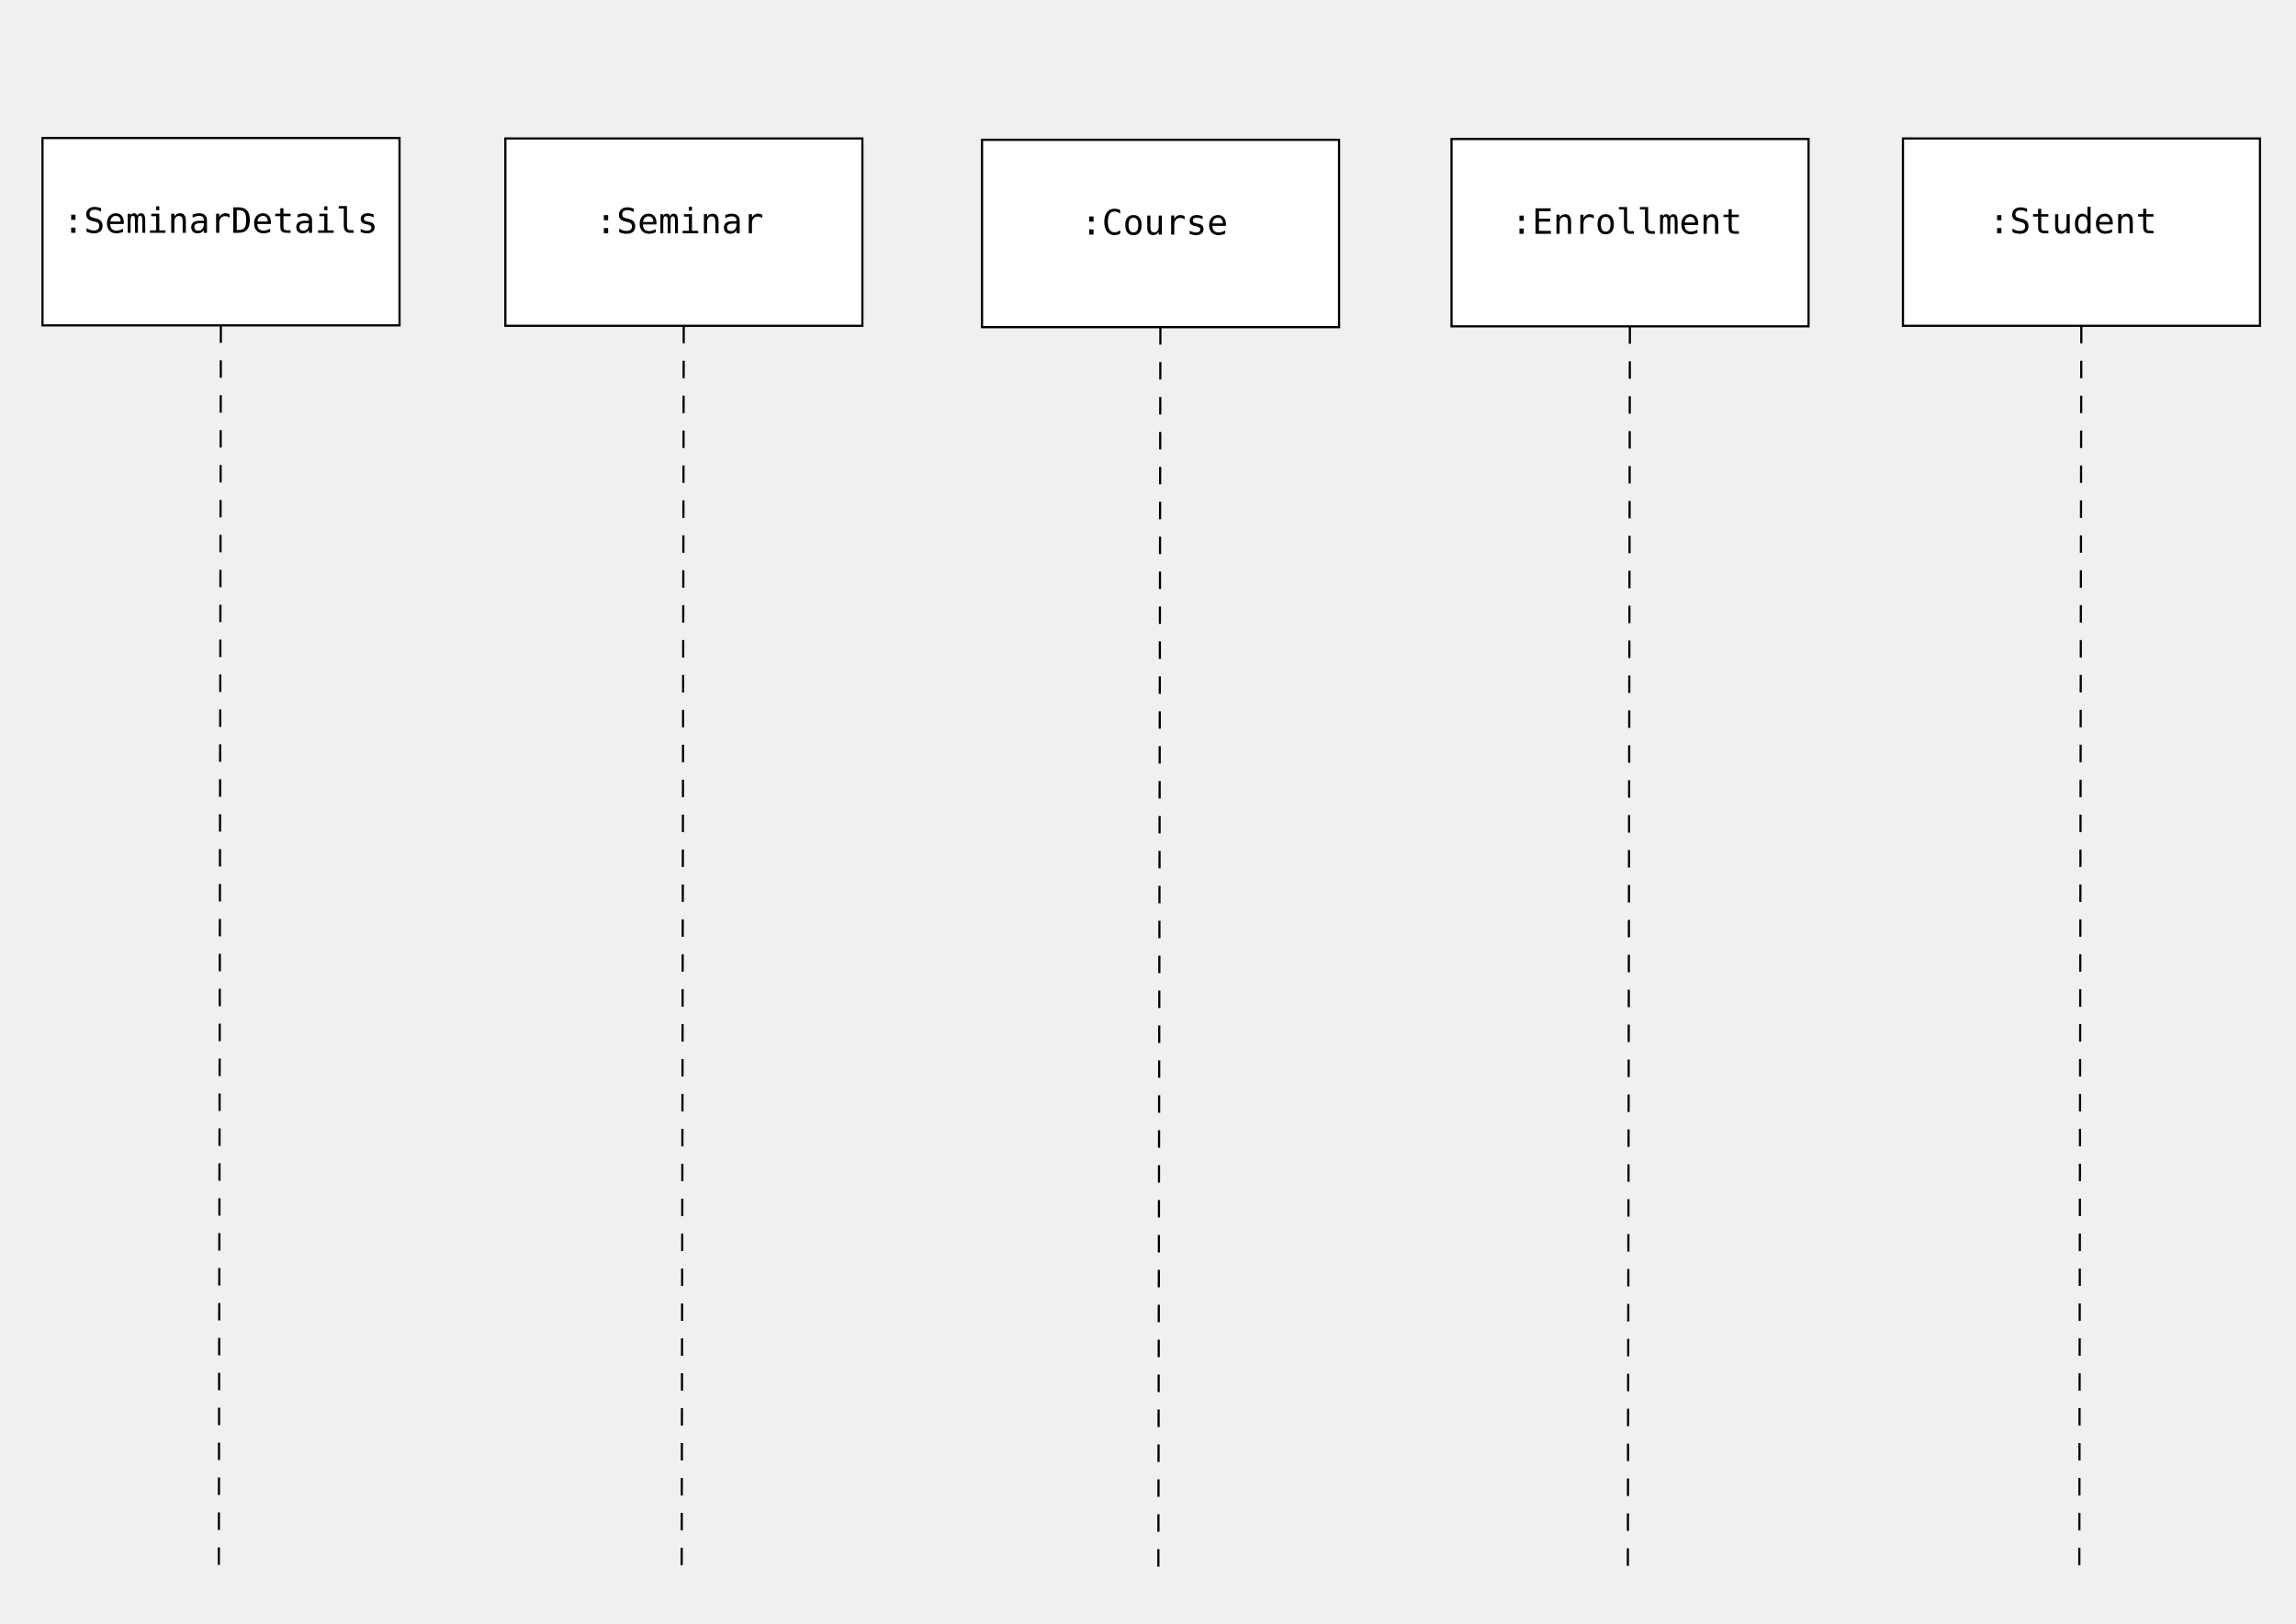
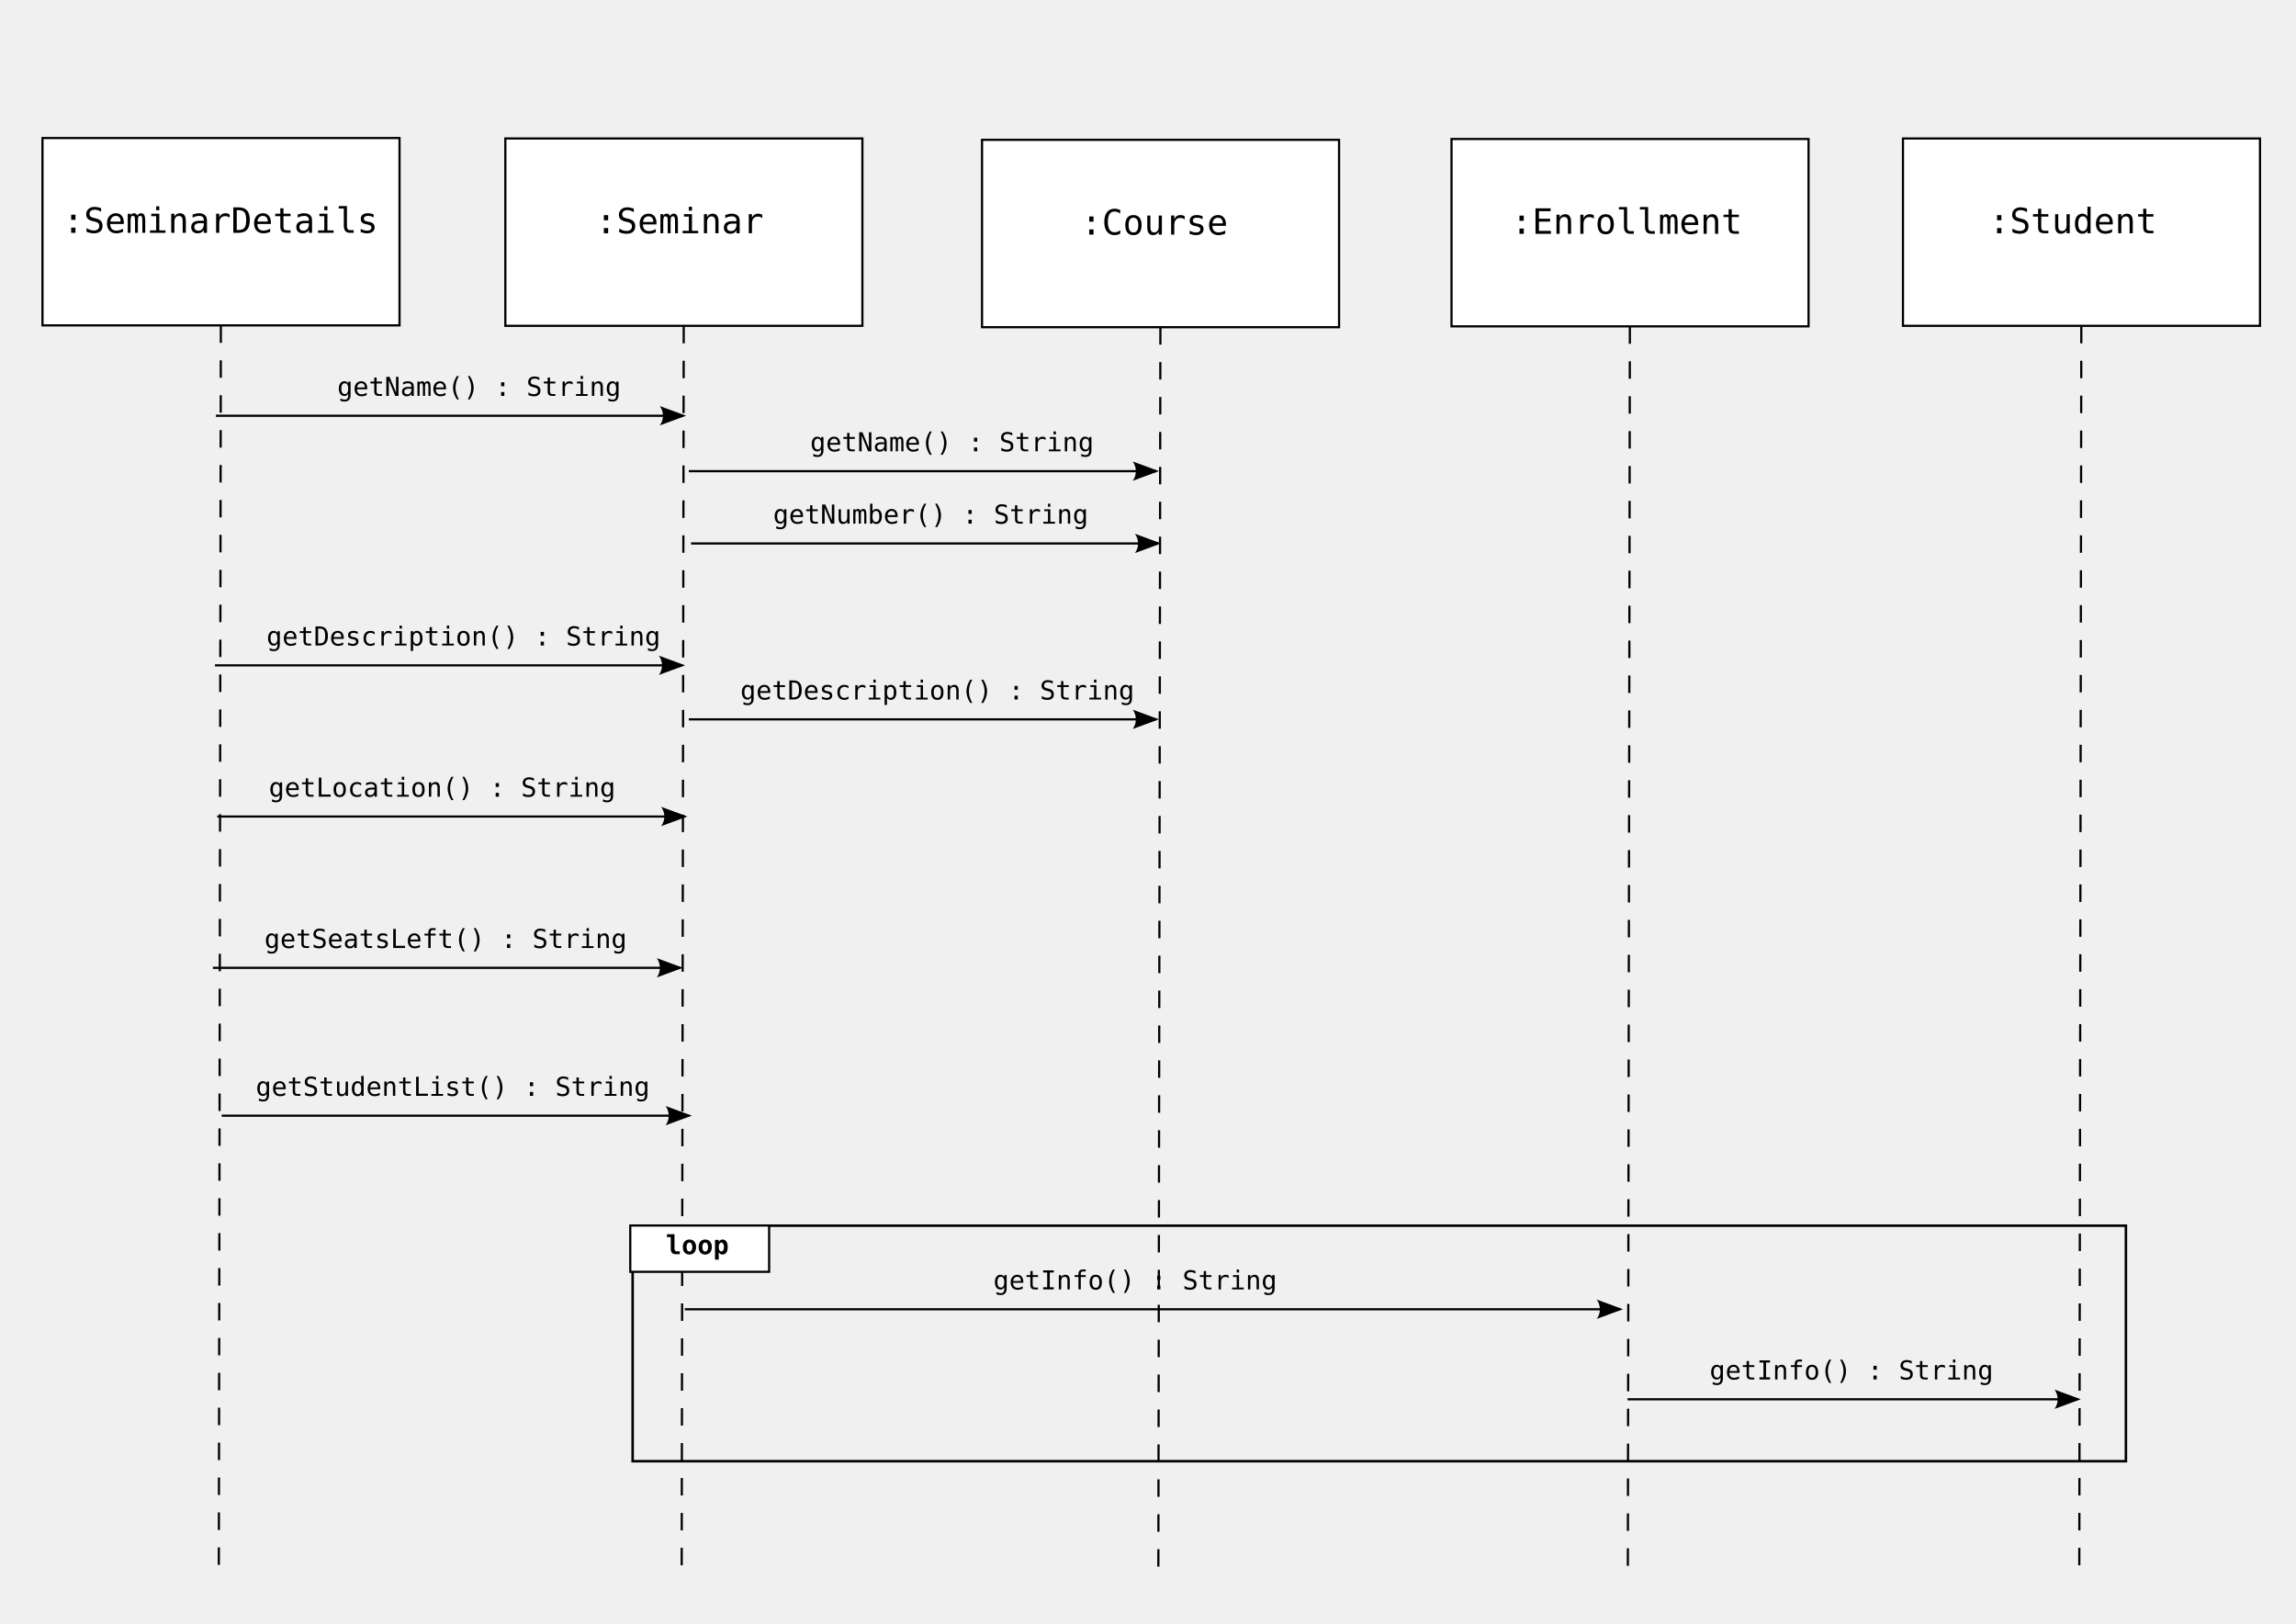
- <svg xmlns="http://www.w3.org/2000/svg" width="1052.362" height="744.094" id="svg2" version="1.1">
-   <defs id="defs4" />
+ <svg xmlns="http://www.w3.org/2000/svg" xmlns:ns1="http://www.openswatchbook.org/uri/2009/osb" width="1052.362" height="744.094" id="svg2" version="1.1">
+   <defs id="defs4">
+     <linearGradient id="linearGradient4599" ns1:paint="solid">
+       <stop style="stop-color:#ffffff;stop-opacity:1;" offset="0" id="stop4601" />
+     </linearGradient>
+     <marker orient="auto" refY="0.0" refX="0.0" id="Arrow2Lend" style="overflow:visible;">
+       <path id="path3806" style="fill-rule:evenodd;stroke-width:0.625;stroke-linejoin:round;" d="M 8.719,4.034 L -2.207,0.016 L 8.719,-4.002 C 6.973,-1.63 6.983,1.616 8.719,4.034 z " transform="scale(1.1) rotate(180) translate(1,0)" />
+     </marker>
+     <marker orient="auto" refY="0.0" refX="0.0" id="Arrow1Lend" style="overflow:visible;">
+       <path id="path3788" d="M 0.0,0.0 L 5.0,-5.0 L -12.5,0.0 L 5.0,5.0 L 0.0,0.0 z " style="fill-rule:evenodd;stroke:#000000;stroke-width:1.0pt;" transform="scale(0.8) rotate(180) translate(12.5,0)" />
+     </marker>
+     <marker orient="auto" refY="0" refX="0" id="Arrow2Lend-3" style="overflow:visible">
+       <path id="path3806-6" style="fill-rule:evenodd;stroke-width:0.625;stroke-linejoin:round" d="M 8.719,4.034 -2.207,0.016 8.719,-4.002 c -1.745,2.372 -1.735,5.617 -6e-7,8.035 z" transform="matrix(-1.1,0,0,-1.1,-1.1,0)" />
+     </marker>
+     <marker orient="auto" refY="0" refX="0" id="Arrow2Lend-5" style="overflow:visible">
+       <path id="path3806-62" style="fill-rule:evenodd;stroke-width:0.625;stroke-linejoin:round" d="M 8.719,4.034 -2.207,0.016 8.719,-4.002 c -1.745,2.372 -1.735,5.617 -6e-7,8.035 z" transform="matrix(-1.1,0,0,-1.1,-1.1,0)" />
+     </marker>
+     <marker orient="auto" refY="0" refX="0" id="Arrow2Lend-7" style="overflow:visible">
+       <path id="path3806-0" style="fill-rule:evenodd;stroke-width:0.625;stroke-linejoin:round" d="M 8.719,4.034 -2.207,0.016 8.719,-4.002 c -1.745,2.372 -1.735,5.617 -6e-7,8.035 z" transform="matrix(-1.1,0,0,-1.1,-1.1,0)" />
+     </marker>
+     <marker orient="auto" refY="0" refX="0" id="Arrow2Lend-6" style="overflow:visible">
+       <path id="path3806-2" style="fill-rule:evenodd;stroke-width:0.625;stroke-linejoin:round" d="M 8.719,4.034 -2.207,0.016 8.719,-4.002 c -1.745,2.372 -1.735,5.617 -6e-7,8.035 z" transform="matrix(-1.1,0,0,-1.1,-1.1,0)" />
+     </marker>
+     <marker orient="auto" refY="0" refX="0" id="Arrow2Lend-79" style="overflow:visible">
+       <path id="path3806-20" style="fill-rule:evenodd;stroke-width:0.625;stroke-linejoin:round" d="M 8.719,4.034 -2.207,0.016 8.719,-4.002 c -1.745,2.372 -1.735,5.617 -6e-7,8.035 z" transform="matrix(-1.1,0,0,-1.1,-1.1,0)" />
+     </marker>
+     <marker orient="auto" refY="0" refX="0" id="Arrow2Lend-59" style="overflow:visible">
+       <path id="path3806-22" style="fill-rule:evenodd;stroke-width:0.625;stroke-linejoin:round" d="M 8.719,4.034 -2.207,0.016 8.719,-4.002 c -1.745,2.372 -1.735,5.617 -6e-7,8.035 z" transform="matrix(-1.1,0,0,-1.1,-1.1,0)" />
+     </marker>
+     <marker orient="auto" refY="0" refX="0" id="Arrow2Lend-36" style="overflow:visible">
+       <path id="path3806-1" style="fill-rule:evenodd;stroke-width:0.625;stroke-linejoin:round" d="M 8.719,4.034 -2.207,0.016 8.719,-4.002 c -1.745,2.372 -1.735,5.617 -6e-7,8.035 z" transform="matrix(-1.1,0,0,-1.1,-1.1,0)" />
+     </marker>
+     <marker orient="auto" refY="0" refX="0" id="Arrow2Lend-9" style="overflow:visible">
+       <path id="path3806-4" style="fill-rule:evenodd;stroke-width:0.625;stroke-linejoin:round" d="M 8.719,4.034 -2.207,0.016 8.719,-4.002 c -1.745,2.372 -1.735,5.617 -6e-7,8.035 z" transform="matrix(-1.1,0,0,-1.1,-1.1,0)" />
+     </marker>
+     <marker orient="auto" refY="0" refX="0" id="Arrow2Lend-50" style="overflow:visible">
+       <path id="path3806-3" style="fill-rule:evenodd;stroke-width:0.625;stroke-linejoin:round" d="M 8.719,4.034 -2.207,0.016 8.719,-4.002 c -1.745,2.372 -1.735,5.617 -6e-7,8.035 z" transform="matrix(-1.1,0,0,-1.1,-1.1,0)" />
+     </marker>
+   </defs>
  <g id="layer1" transform="translate(0,-308.2677)">
    <rect style="fill:#ffffff;fill-opacity:1;stroke:#000000;stroke-width:1;stroke-miterlimit:4;stroke-opacity:1;stroke-dasharray:none;stroke-dashoffset:0" id="rect2985" width="163.645" height="85.863" x="19.477" y="371.519" />
    <text xml:space="preserve" style="font-size:18px;font-style:normal;font-variant:normal;font-weight:normal;font-stretch:normal;line-height:125%;letter-spacing:0px;word-spacing:0px;fill:#000000;fill-opacity:1;stroke:none;font-family:DejaVu Sans Mono;-inkscape-font-specification:DejaVu Sans Mono" x="28.792" y="414.956" id="text2987">
      <tspan id="tspan2989" x="28.792" y="414.956" style="font-size:16px">:SeminarDetails</tspan>
    </text>
    <path style="fill:none;stroke:#000000;stroke-width:1;stroke-linecap:butt;stroke-linejoin:miter;stroke-miterlimit:4;stroke-opacity:1;stroke-dasharray:8, 8;stroke-dashoffset:0" d="M 101.229,457.382 100.289,1031.149" id="path2991" />
    <rect style="fill:#ffffff;fill-opacity:1;stroke:#000000;stroke-width:1;stroke-miterlimit:4;stroke-opacity:1;stroke-dasharray:none;stroke-dashoffset:0" id="rect2985-9" width="163.645" height="85.863" x="231.63" y="371.72" />
    <text xml:space="preserve" style="font-size:18px;font-style:normal;font-variant:normal;font-weight:normal;font-stretch:normal;line-height:125%;letter-spacing:0px;word-spacing:0px;fill:#000000;fill-opacity:1;stroke:none;font-family:DejaVu Sans Mono;-inkscape-font-specification:DejaVu Sans Mono" x="272.944" y="415.156" id="text2987-1">
      <tspan id="tspan2989-2" x="272.944" y="415.156" style="font-size:16px">:Seminar</tspan>
      <tspan x="272.944" y="435.156" style="font-size:16px" id="tspan3853" />
    </text>
    <path style="fill:none;stroke:#000000;stroke-width:1;stroke-linecap:butt;stroke-linejoin:miter;stroke-miterlimit:4;stroke-opacity:1;stroke-dasharray:8, 8;stroke-dashoffset:0" d="m 313.382,457.583 -0.94,573.767" id="path2991-7" />
    <rect style="fill:#ffffff;fill-opacity:1;stroke:#000000;stroke-width:1;stroke-miterlimit:4;stroke-opacity:1;stroke-dasharray:none;stroke-dashoffset:0" id="rect2985-0" width="163.645" height="85.863" x="450.107" y="372.349" />
    <text xml:space="preserve" style="font-size:18px;font-style:normal;font-variant:normal;font-weight:normal;font-stretch:normal;line-height:125%;letter-spacing:0px;word-spacing:0px;fill:#000000;fill-opacity:1;stroke:none;font-family:DejaVu Sans Mono;-inkscape-font-specification:DejaVu Sans Mono" x="495.421" y="415.786" id="text2987-9">
      <tspan id="tspan2989-3" x="495.421" y="415.786" style="font-size:16px">:Course</tspan>
    </text>
    <path style="fill:none;stroke:#000000;stroke-width:1;stroke-linecap:butt;stroke-linejoin:miter;stroke-miterlimit:4;stroke-opacity:1;stroke-dasharray:8, 8;stroke-dashoffset:0" d="m 531.859,458.212 -0.94,573.767" id="path2991-6" />
    <rect style="fill:#ffffff;fill-opacity:1;stroke:#000000;stroke-width:1;stroke-miterlimit:4;stroke-opacity:1;stroke-dasharray:none;stroke-dashoffset:0" id="rect2985-06" width="163.645" height="85.863" x="665.3" y="371.964" />
    <text xml:space="preserve" style="font-size:18px;font-style:normal;font-variant:normal;font-weight:normal;font-stretch:normal;line-height:125%;letter-spacing:0px;word-spacing:0px;fill:#000000;fill-opacity:1;stroke:none;font-family:DejaVu Sans Mono;-inkscape-font-specification:DejaVu Sans Mono" x="692.614" y="415.4" id="text2987-2">
      <tspan id="tspan2989-6" x="692.614" y="415.4" style="font-size:16px">:Enrollment</tspan>
    </text>
    <path style="fill:none;stroke:#000000;stroke-width:1;stroke-linecap:butt;stroke-linejoin:miter;stroke-miterlimit:4;stroke-opacity:1;stroke-dasharray:8, 8;stroke-dashoffset:0" d="m 747.052,457.827 -0.94,573.767" id="path2991-1" />
    <rect style="fill:#ffffff;fill-opacity:1;stroke:#000000;stroke-width:1;stroke-miterlimit:4;stroke-opacity:1;stroke-dasharray:none;stroke-dashoffset:0" id="rect2985-8" width="163.645" height="85.863" x="872.218" y="371.72" />
    <text xml:space="preserve" style="font-size:18px;font-style:normal;font-variant:normal;font-weight:normal;font-stretch:normal;line-height:125%;letter-spacing:0px;word-spacing:0px;fill:#000000;fill-opacity:1;stroke:none;font-family:DejaVu Sans Mono;-inkscape-font-specification:DejaVu Sans Mono" x="911.533" y="415.156" id="text2987-7">
      <tspan id="tspan2989-9" x="911.533" y="415.156" style="font-size:16px">:Student</tspan>
    </text>
    <path style="fill:none;stroke:#000000;stroke-width:1;stroke-linecap:butt;stroke-linejoin:miter;stroke-miterlimit:4;stroke-opacity:1;stroke-dasharray:8, 8;stroke-dashoffset:0" d="m 953.97,457.583 -0.94,573.767" id="path2991-2" />
+     <path style="fill:none;stroke:#000000;stroke-width:1px;stroke-linecap:butt;stroke-linejoin:miter;stroke-opacity:1;marker-end:url(#Arrow2Lend)" d="m 98.975,498.799 214.152,0" id="path3011" />
+     <text xml:space="preserve" style="font-size:12px;font-style:normal;font-variant:normal;font-weight:normal;font-stretch:normal;line-height:125%;letter-spacing:0px;word-spacing:0px;fill:#000000;fill-opacity:1;stroke:none;font-family:DejaVu Sans Mono;-inkscape-font-specification:DejaVu Sans Mono" x="154.574" y="489.707" id="text4411">
+       <tspan id="tspan4413" x="154.574" y="489.707">getName() : String</tspan>
+     </text>
+     <path style="fill:none;stroke:#000000;stroke-width:1px;stroke-linecap:butt;stroke-linejoin:miter;stroke-opacity:1;marker-end:url(#Arrow2Lend)" d="m 98.54,613.179 214.152,0" id="path3011-7" />
+     <text xml:space="preserve" style="font-size:12px;font-style:normal;font-variant:normal;font-weight:normal;font-stretch:normal;line-height:125%;letter-spacing:0px;word-spacing:0px;fill:#000000;fill-opacity:1;stroke:none;font-family:DejaVu Sans Mono;-inkscape-font-specification:DejaVu Sans Mono" x="122.139" y="604.088" id="text4411-5">
+       <tspan id="tspan4413-3" x="122.139" y="604.088">getDescription() : String</tspan>
+     </text>
+     <path style="fill:none;stroke:#000000;stroke-width:1px;stroke-linecap:butt;stroke-linejoin:miter;stroke-opacity:1;marker-end:url(#Arrow2Lend)" d="m 315.723,524.189 214.152,0" id="path3011-9" />
+     <text xml:space="preserve" style="font-size:12px;font-style:normal;font-variant:normal;font-weight:normal;font-stretch:normal;line-height:125%;letter-spacing:0px;word-spacing:0px;fill:#000000;fill-opacity:1;stroke:none;font-family:DejaVu Sans Mono;-inkscape-font-specification:DejaVu Sans Mono" x="371.322" y="515.098" id="text4411-1">
+       <tspan id="tspan4413-2" x="371.322" y="515.098">getName() : String</tspan>
+     </text>
+     <path style="fill:none;stroke:#000000;stroke-width:1px;stroke-linecap:butt;stroke-linejoin:miter;stroke-opacity:1;marker-end:url(#Arrow2Lend)" d="m 316.733,557.321 214.152,0" id="path3011-93" />
+     <text xml:space="preserve" style="font-size:12px;font-style:normal;font-variant:normal;font-weight:normal;font-stretch:normal;line-height:125%;letter-spacing:0px;word-spacing:0px;fill:#000000;fill-opacity:1;stroke:none;font-family:DejaVu Sans Mono;-inkscape-font-specification:DejaVu Sans Mono" x="354.332" y="548.23" id="text4411-6">
+       <tspan id="tspan4413-0" x="354.332" y="548.23">getNumber() : String</tspan>
+     </text>
+     <path style="fill:none;stroke:#000000;stroke-width:1px;stroke-linecap:butt;stroke-linejoin:miter;stroke-opacity:1;marker-end:url(#Arrow2Lend)" d="m 315.723,637.93 214.152,0" id="path3011-7-6" />
+     <text xml:space="preserve" style="font-size:12px;font-style:normal;font-variant:normal;font-weight:normal;font-stretch:normal;line-height:125%;letter-spacing:0px;word-spacing:0px;fill:#000000;fill-opacity:1;stroke:none;font-family:DejaVu Sans Mono;-inkscape-font-specification:DejaVu Sans Mono" x="339.322" y="628.839" id="text4411-5-1">
+       <tspan id="tspan4413-3-8" x="339.322" y="628.839">getDescription() : String</tspan>
+     </text>
+     <path style="fill:none;stroke:#000000;stroke-width:1px;stroke-linecap:butt;stroke-linejoin:miter;stroke-opacity:1;marker-end:url(#Arrow2Lend)" d="m 99.591,682.458 214.152,0" id="path3011-7-2" />
+     <text xml:space="preserve" style="font-size:12px;font-style:normal;font-variant:normal;font-weight:normal;font-stretch:normal;line-height:125%;letter-spacing:0px;word-spacing:0px;fill:#000000;fill-opacity:1;stroke:none;font-family:DejaVu Sans Mono;-inkscape-font-specification:DejaVu Sans Mono" x="123.19" y="673.367" id="text4411-5-3">
+       <tspan id="tspan4413-3-7" x="123.19" y="673.367">getLocation() : String</tspan>
+     </text>
+     <path style="fill:none;stroke:#000000;stroke-width:1px;stroke-linecap:butt;stroke-linejoin:miter;stroke-opacity:1;marker-end:url(#Arrow2Lend)" d="m 97.571,751.793 214.152,0" id="path3011-7-2-8" />
+     <text xml:space="preserve" style="font-size:12px;font-style:normal;font-variant:normal;font-weight:normal;font-stretch:normal;line-height:125%;letter-spacing:0px;word-spacing:0px;fill:#000000;fill-opacity:1;stroke:none;font-family:DejaVu Sans Mono;-inkscape-font-specification:DejaVu Sans Mono" x="121.17" y="742.702" id="text4411-5-3-9">
+       <tspan id="tspan4413-3-7-7" x="121.17" y="742.702">getSeatsLeft() : String</tspan>
+     </text>
+     <path style="fill:none;stroke:#000000;stroke-width:1px;stroke-linecap:butt;stroke-linejoin:miter;stroke-opacity:1;marker-end:url(#Arrow2Lend)" d="m 101.611,819.555 214.152,0" id="path3011-7-2-2" />
+     <text xml:space="preserve" style="font-size:12px;font-style:normal;font-variant:normal;font-weight:normal;font-stretch:normal;line-height:125%;letter-spacing:0px;word-spacing:0px;fill:#000000;fill-opacity:1;stroke:none;font-family:DejaVu Sans Mono;-inkscape-font-specification:DejaVu Sans Mono" x="117.21" y="810.463" id="text4411-5-3-93">
+       <tspan id="tspan4413-3-7-1" x="117.21" y="810.463">getStudentList() : String</tspan>
+     </text>
+     <path style="fill:none;stroke:#000000;stroke-width:1;stroke-linecap:butt;stroke-linejoin:miter;stroke-miterlimit:4;stroke-opacity:1;stroke-dasharray:none;marker-end:url(#Arrow2Lend)" d="m 313.875,908.265 428.687,0" id="path3011-7-2-7" />
+     <text xml:space="preserve" style="font-size:12px;font-style:normal;font-variant:normal;font-weight:normal;font-stretch:normal;line-height:125%;letter-spacing:0px;word-spacing:0px;fill:#000000;fill-opacity:1;stroke:none;font-family:DejaVu Sans Mono;-inkscape-font-specification:DejaVu Sans Mono" x="455.281" y="899.174" id="text4411-5-3-8">
+       <tspan id="tspan4413-3-7-4" x="455.281" y="899.174">getInfo() : String</tspan>
+     </text>
+     <rect style="fill:none;stroke:#000000;stroke-width:1.151;stroke-miterlimit:4;stroke-opacity:1;stroke-dasharray:none;stroke-dashoffset:0" id="rect4597" width="684.437" height="107.936" x="289.968" y="869.96" />
+     <rect style="fill:#ffffff;fill-opacity:1;stroke:#000000;stroke-width:1;stroke-miterlimit:4;stroke-opacity:1;stroke-dasharray:none;stroke-dashoffset:0" id="rect4605" width="63.64" height="21.213" x="288.883" y="869.885" />
+     <text xml:space="preserve" style="font-size:12px;font-style:normal;font-variant:normal;font-weight:bold;font-stretch:normal;line-height:125%;letter-spacing:0px;word-spacing:0px;fill:#000000;fill-opacity:1;stroke:none;font-family:DejaVu Sans Mono;-inkscape-font-specification:DejaVu Sans Mono Bold" x="305.168" y="883.017" id="text4607">
+       <tspan id="tspan4609" x="305.168" y="883.017">loop</tspan>
+     </text>
+     <path style="fill:none;stroke:#000000;stroke-width:1;stroke-linecap:butt;stroke-linejoin:miter;stroke-miterlimit:4;stroke-opacity:1;stroke-dasharray:none;marker-end:url(#Arrow2Lend)" d="m 745.979,949.519 206.399,0" id="path3011-93-6" />
+     <text xml:space="preserve" style="font-size:12px;font-style:normal;font-variant:normal;font-weight:normal;font-stretch:normal;line-height:125%;letter-spacing:0px;word-spacing:0px;fill:#000000;fill-opacity:1;stroke:none;font-family:DejaVu Sans Mono;-inkscape-font-specification:DejaVu Sans Mono" x="783.586" y="940.428" id="text4411-6-1">
+       <tspan id="tspan4413-0-0" x="783.586" y="940.428">getInfo() : String</tspan>
+     </text>
  </g>
</svg>
